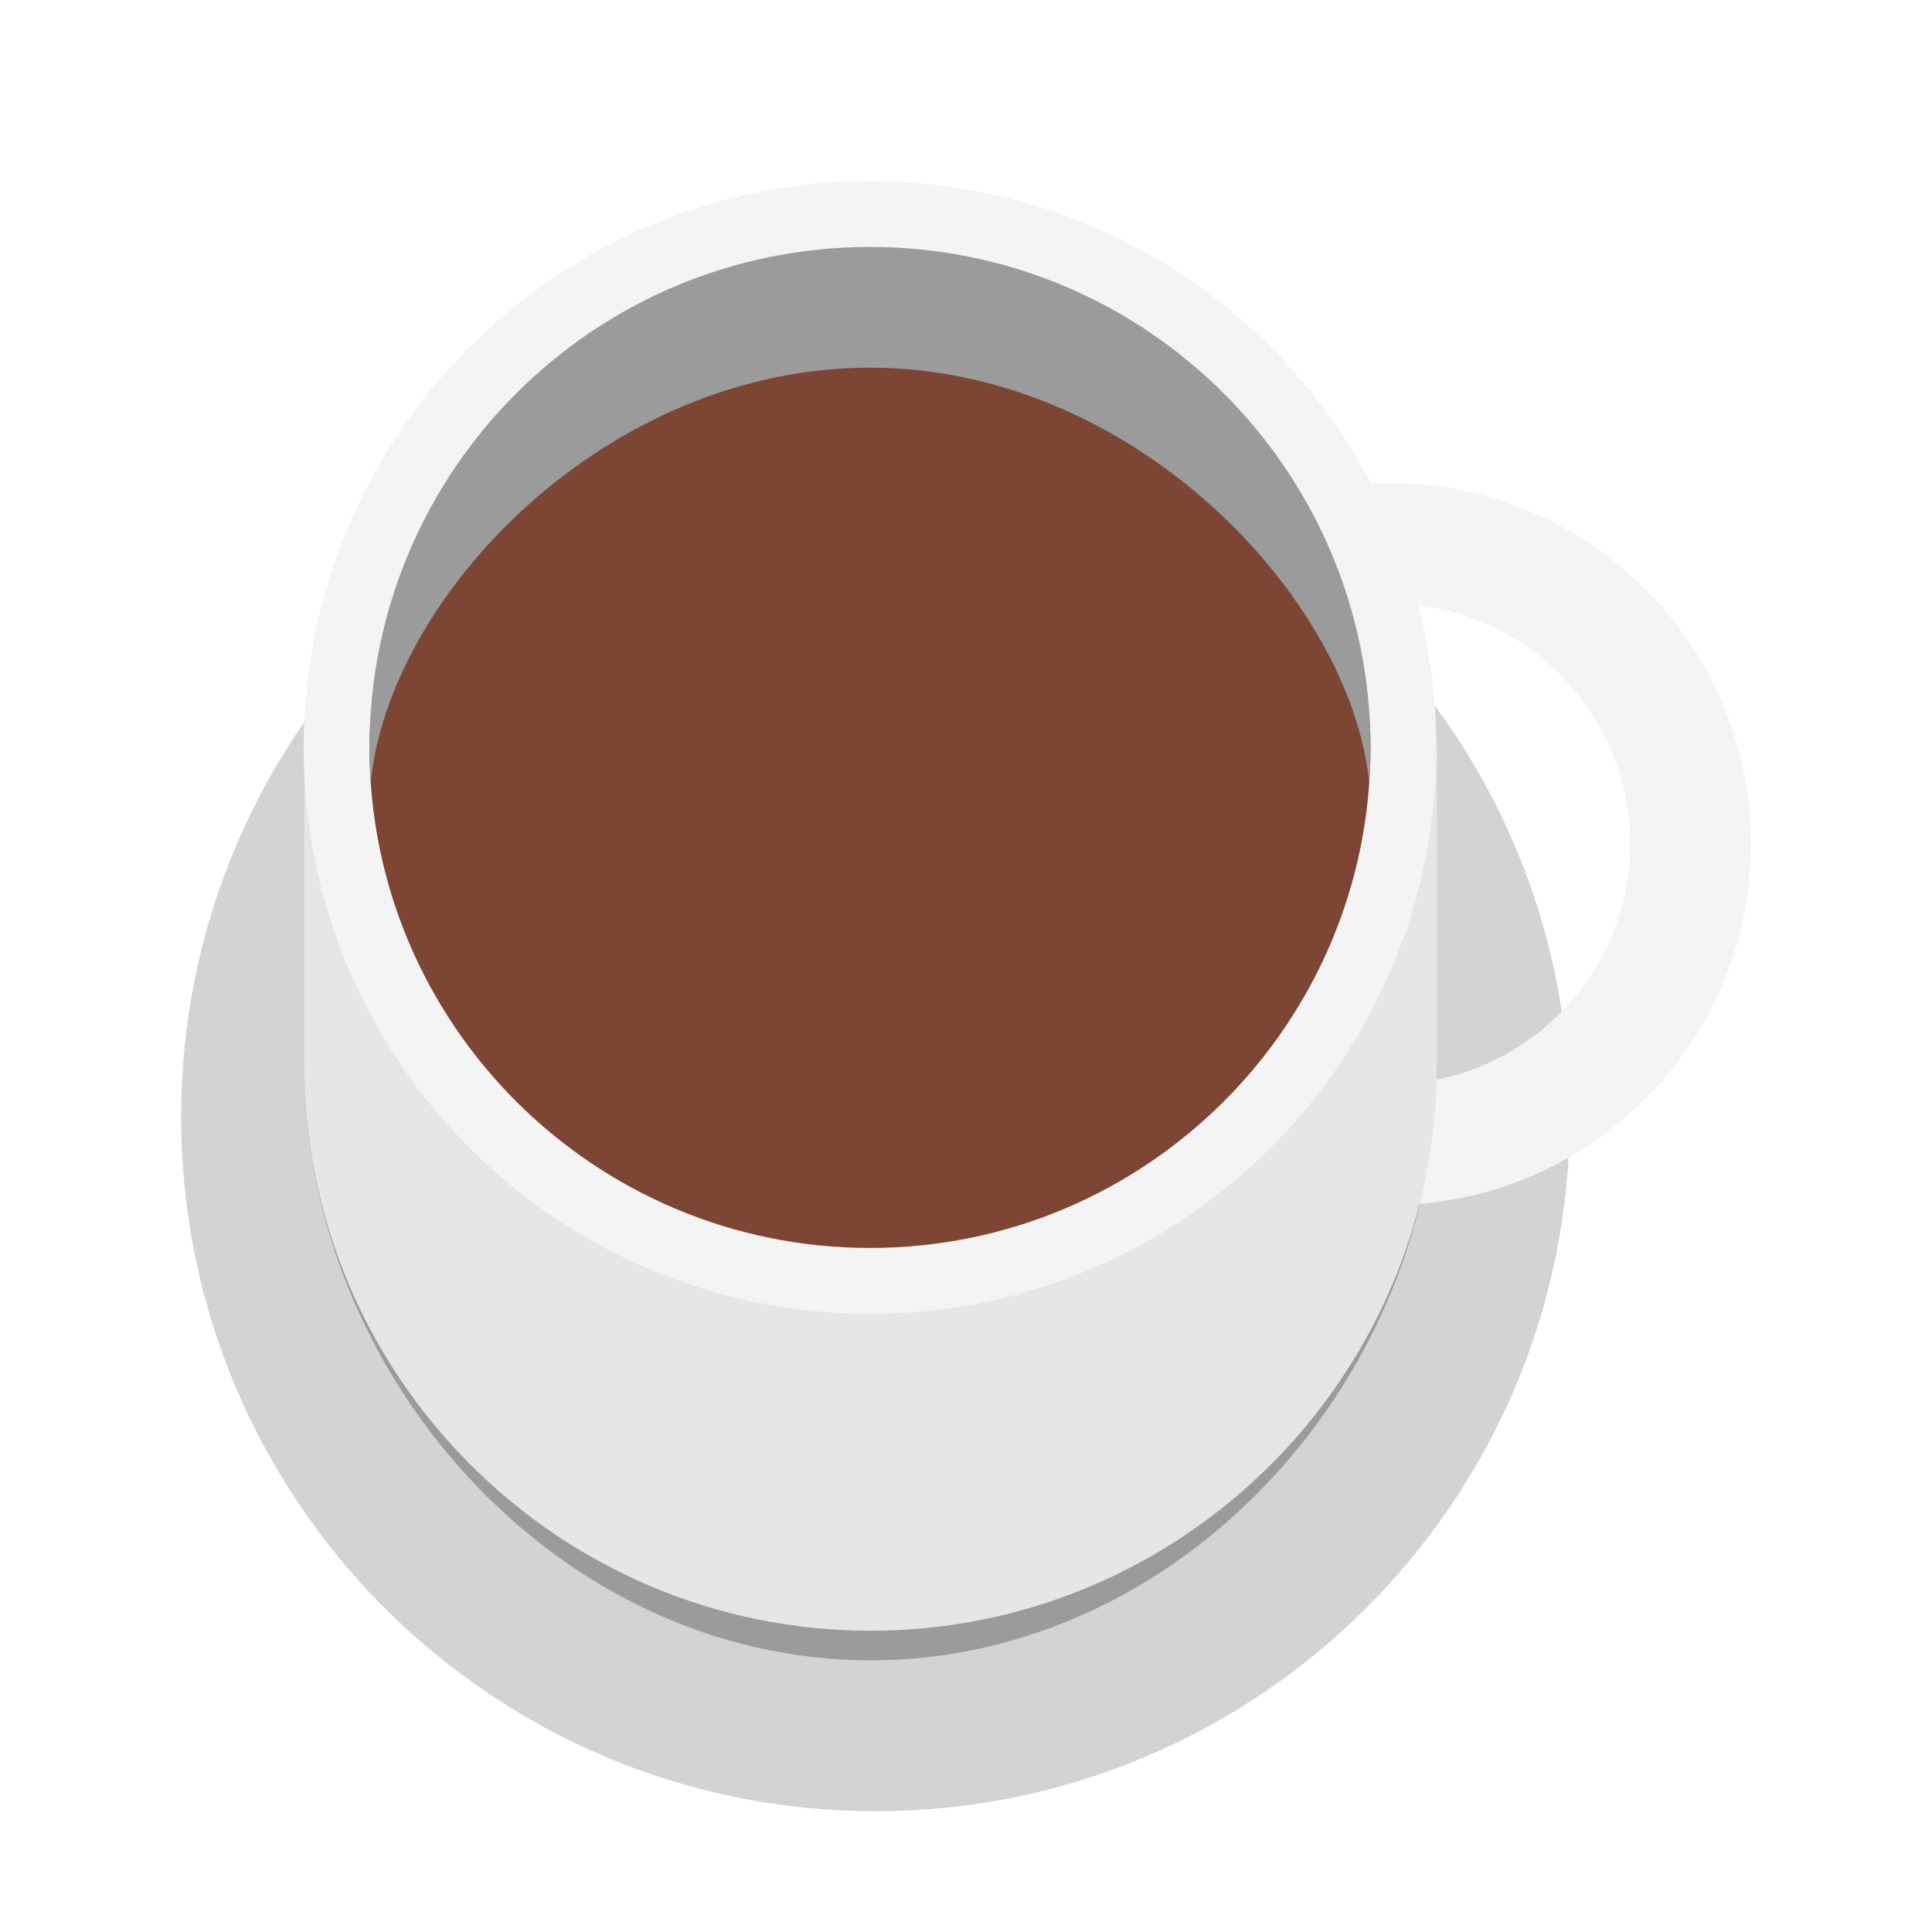
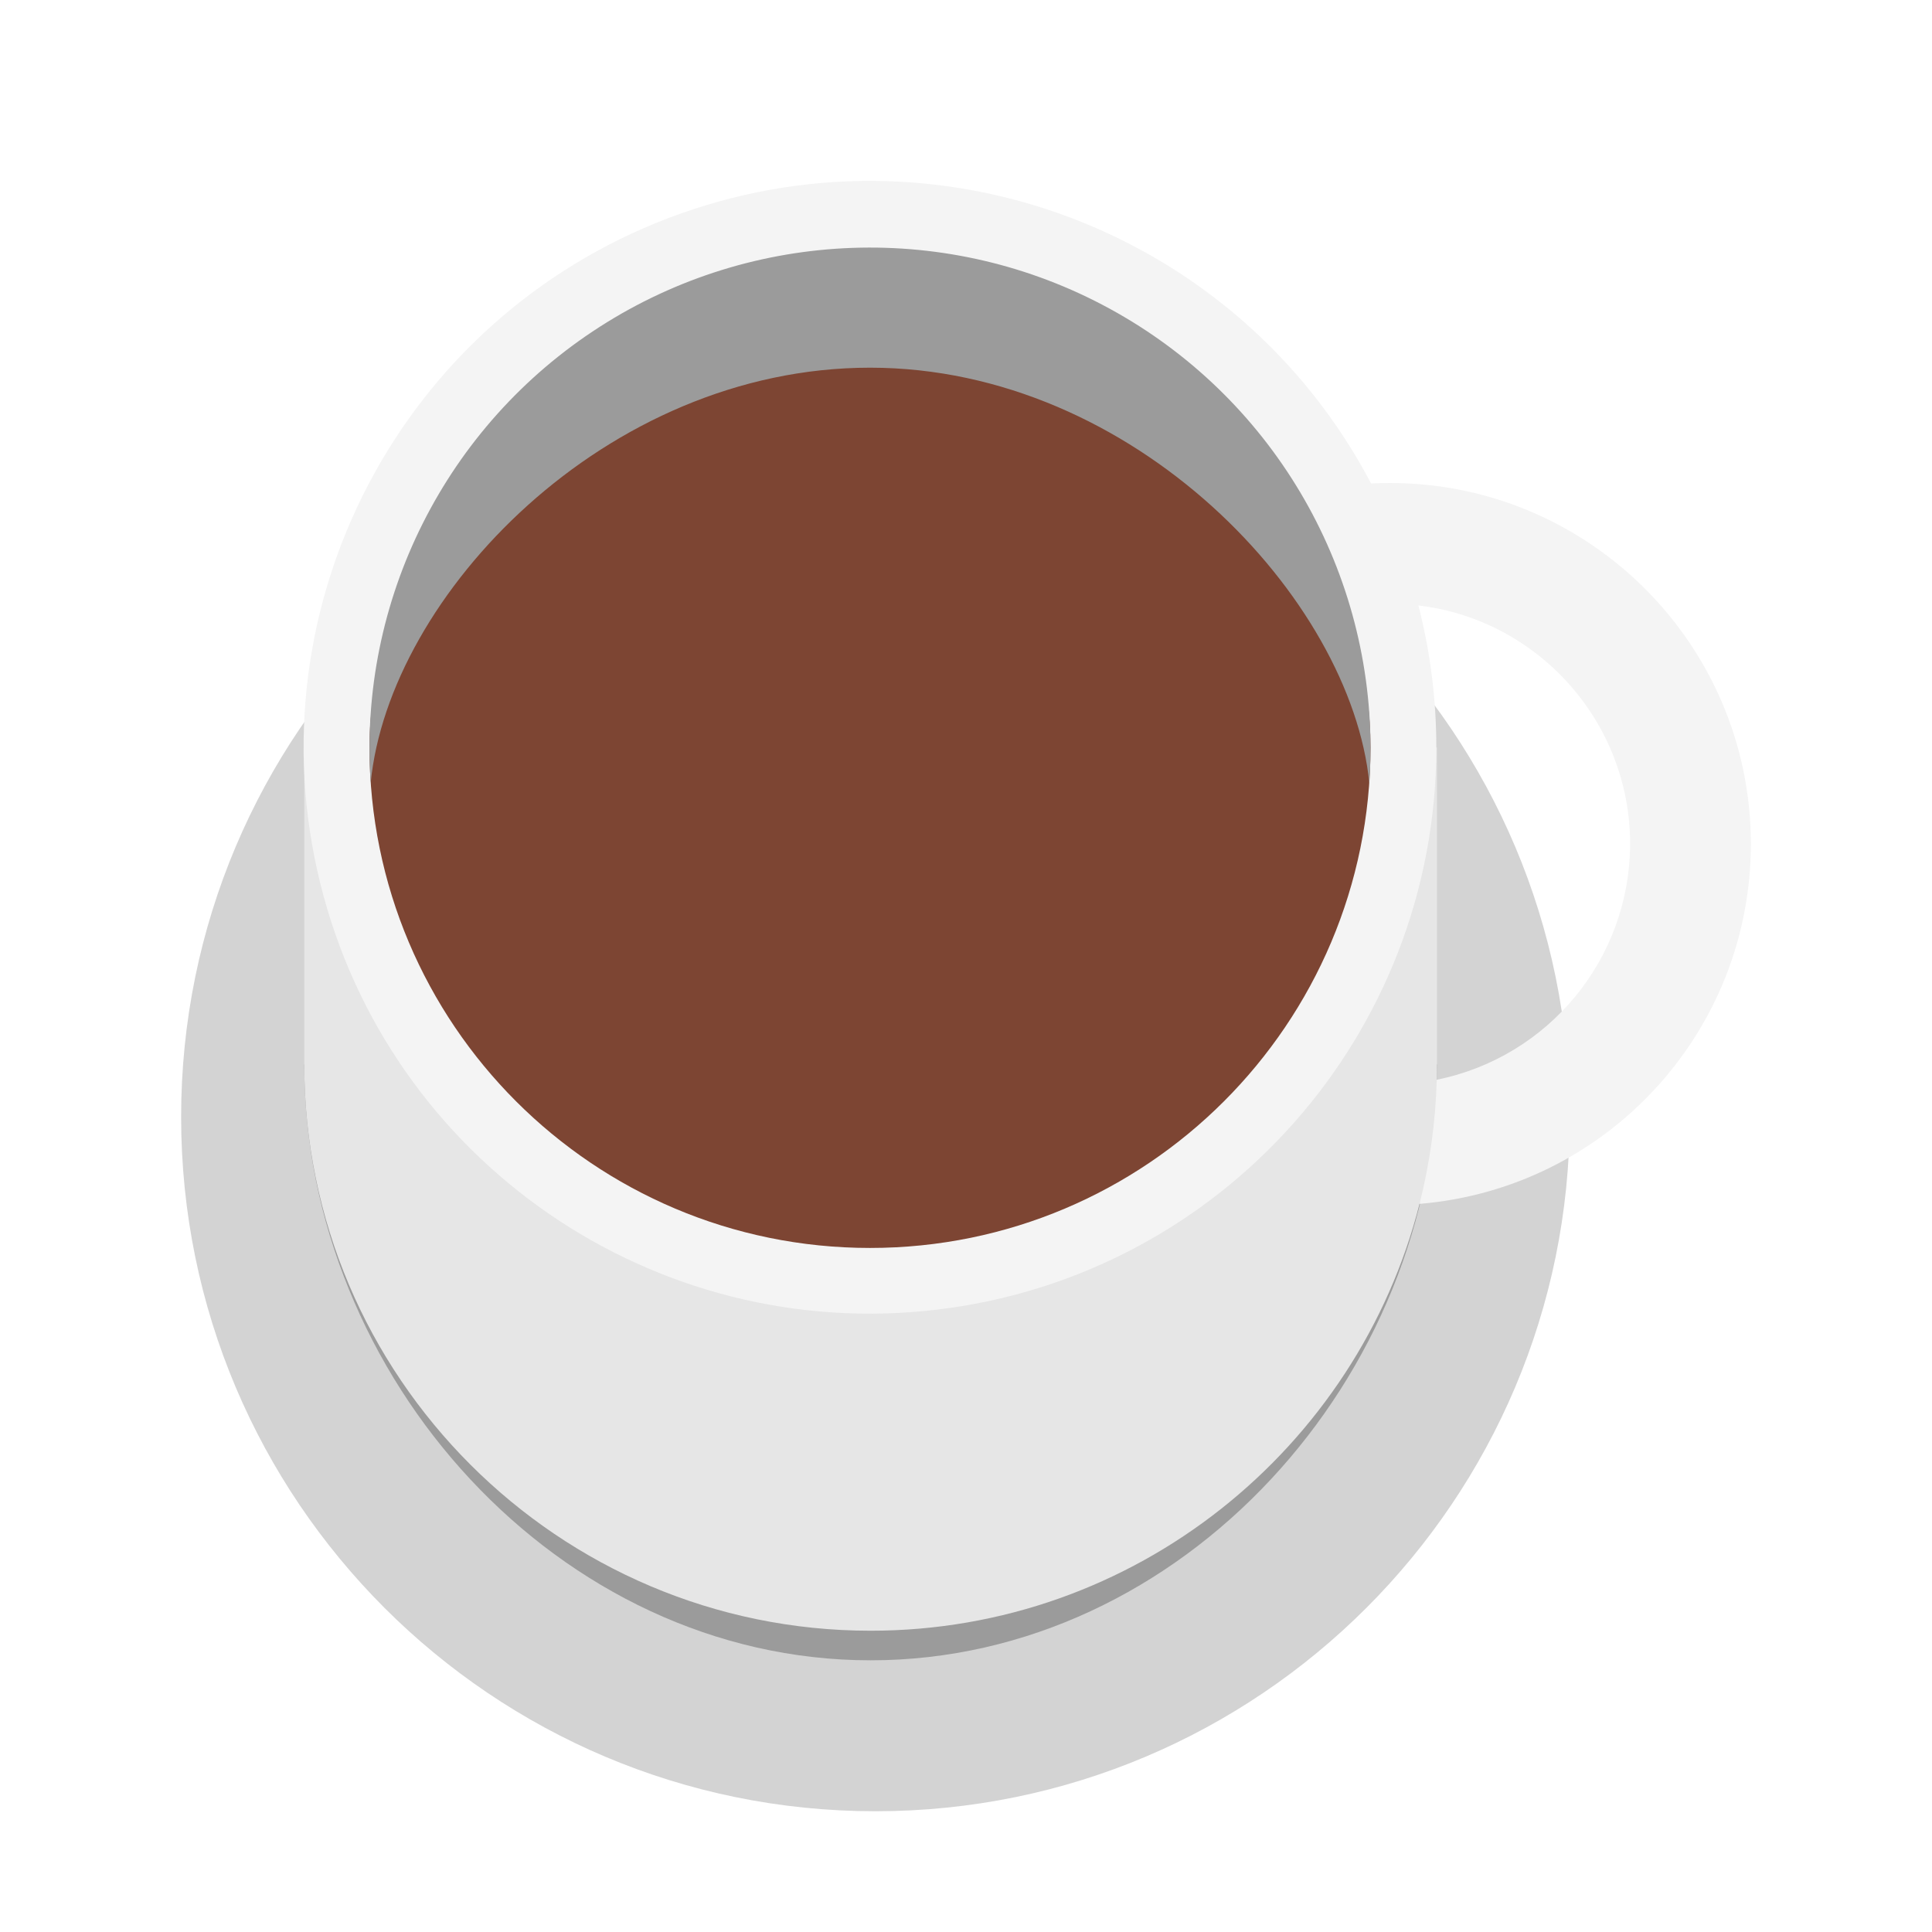
- <svg xmlns="http://www.w3.org/2000/svg" width="32" height="32" viewBox="0 0 32 32" fill="none">
-   <path d="M14.5 30C20.851 30 26 24.851 26 18.5C26 12.149 20.851 7 14.5 7C8.149 7 3 12.149 3 18.5C3 24.851 8.149 30 14.5 30Z" fill="#D3D3D3" />
-   <path d="M14.42 27.5C9.25 27.5 5.04 22.8 5.04 17.63H23.8C23.8 22.8 19.59 27.5 14.42 27.5Z" fill="#9B9B9B" />
-   <path d="M21.4 12.38C19.68 10.46 17.19 9.25 14.42 9.25C11.65 9.25 9.15 10.46 7.43 12.38H5.04V17.63C5.04 22.8 9.25 27.01 14.42 27.01C18.798 27.01 22.488 23.991 23.515 19.927L24.574 18.887C24.574 18.887 23.787 18.235 23.796 17.891C23.799 17.804 23.8 17.717 23.8 17.63V12.38H21.4Z" fill="#E6E6E6" />
-   <path d="M23.79 12.38C23.79 17.56 19.59 21.76 14.41 21.76C9.23 21.76 5.03 17.56 5.03 12.38C5.03 7.2 9.23 3 14.41 3C18.012 3 21.139 5.03 22.711 8.008C22.813 8.003 22.916 8 23.02 8C26.32 8 29 10.68 29 13.98C29 17.114 26.582 19.689 23.512 19.94C23.68 19.279 23.778 18.591 23.797 17.884C25.618 17.52 27 15.904 27 13.98C27 11.949 25.469 10.262 23.493 10.028C23.687 10.78 23.79 11.568 23.79 12.38Z" fill="#F4F4F4" />
-   <path d="M14.41 20.67C18.988 20.67 22.7 16.958 22.7 12.38C22.7 7.802 17.665 5.09 14.41 5.09C11.624 5.09 6.12 7.802 6.12 12.38C6.12 16.958 9.832 20.67 14.41 20.67Z" fill="#7D4533" />
-   <path d="M6.14 12.966C6.441 9.867 10.029 6.09 14.41 6.09C18.79 6.09 22.377 9.917 22.679 12.97C22.693 12.775 22.7 12.578 22.7 12.38C22.7 7.802 18.988 4.09 14.41 4.09C9.832 4.09 6.12 7.802 6.12 12.38C6.12 12.577 6.127 12.773 6.14 12.966Z" fill="#9B9B9B" />
+ <svg xmlns="http://www.w3.org/2000/svg" width="32" height="32" fill="none" viewBox="0 0 32 32">
+   <path fill="#d3d3d3" d="M14.5 30C20.851 30 26 24.851 26 18.5S20.851 7 14.5 7 3 12.149 3 18.5 8.149 30 14.5 30" />
+   <path fill="#9b9b9b" d="M14.42 27.5c-5.17 0-9.38-4.7-9.38-9.87H23.8c0 5.17-4.21 9.87-9.38 9.87" />
+   <path fill="#e6e6e6" d="M21.4 12.38a9.35 9.35 0 0 0-6.98-3.13 9.37 9.37 0 0 0-6.99 3.13H5.04v5.25c0 5.17 4.21 9.38 9.38 9.38 4.378 0 8.068-3.019 9.095-7.083l1.06-1.04s-.788-.652-.779-.996q.004-.13.004-.261v-5.25z" />
+   <path fill="#f4f4f4" d="M23.79 12.38a9.38 9.38 0 1 1-1.08-4.372Q22.865 8 23.02 8c3.3 0 5.98 2.68 5.98 5.98a5.984 5.984 0 0 1-5.488 5.96 9.4 9.4 0 0 0 .285-2.056A3.994 3.994 0 0 0 27 13.98c0-2.03-1.53-3.718-3.507-3.952.194.752.297 1.54.297 2.352" />
+   <path fill="#7d4533" d="M14.41 20.67a8.29 8.29 0 0 0 8.29-8.29c0-4.578-5.035-7.29-8.29-7.29-2.786 0-8.29 2.712-8.29 7.29a8.29 8.29 0 0 0 8.29 8.29" />
+   <path fill="#9b9b9b" d="M6.14 12.966c.301-3.1 3.889-6.876 8.27-6.876 4.38 0 7.967 3.827 8.27 6.88q.02-.293.02-.59a8.29 8.29 0 1 0-16.56.586" />
</svg>
